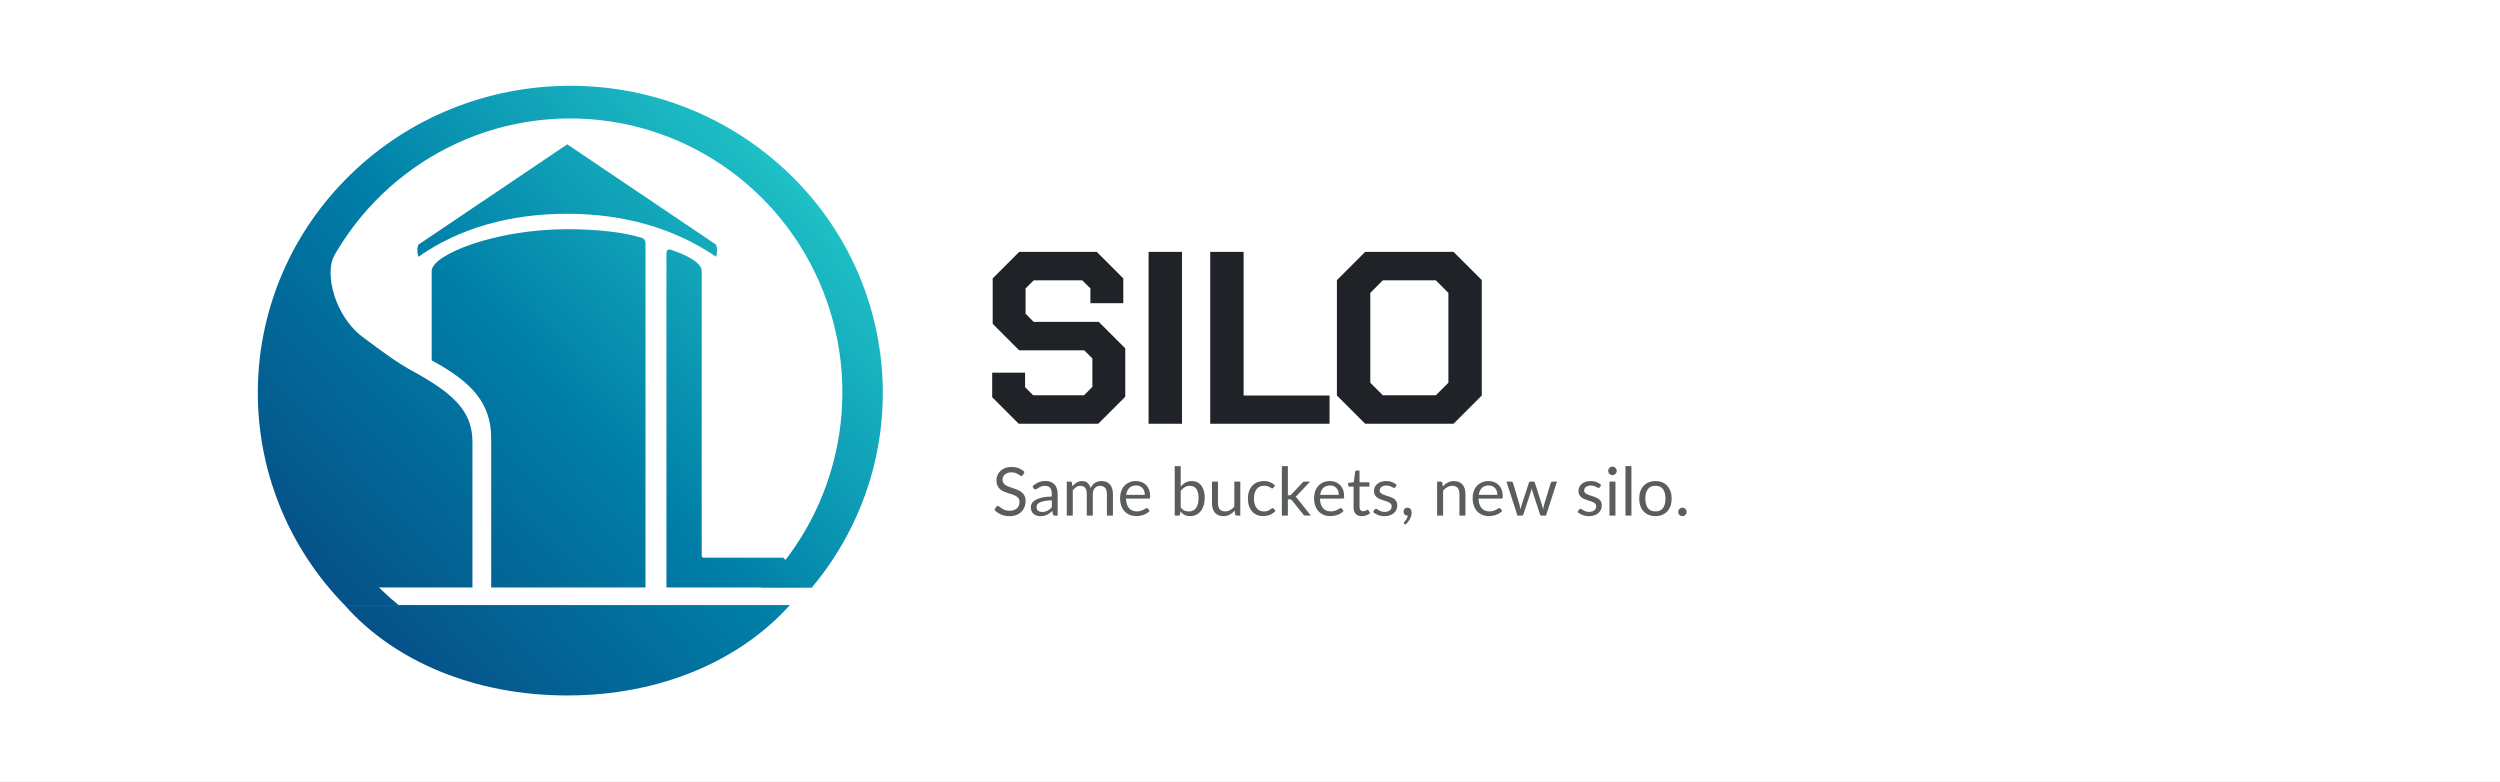
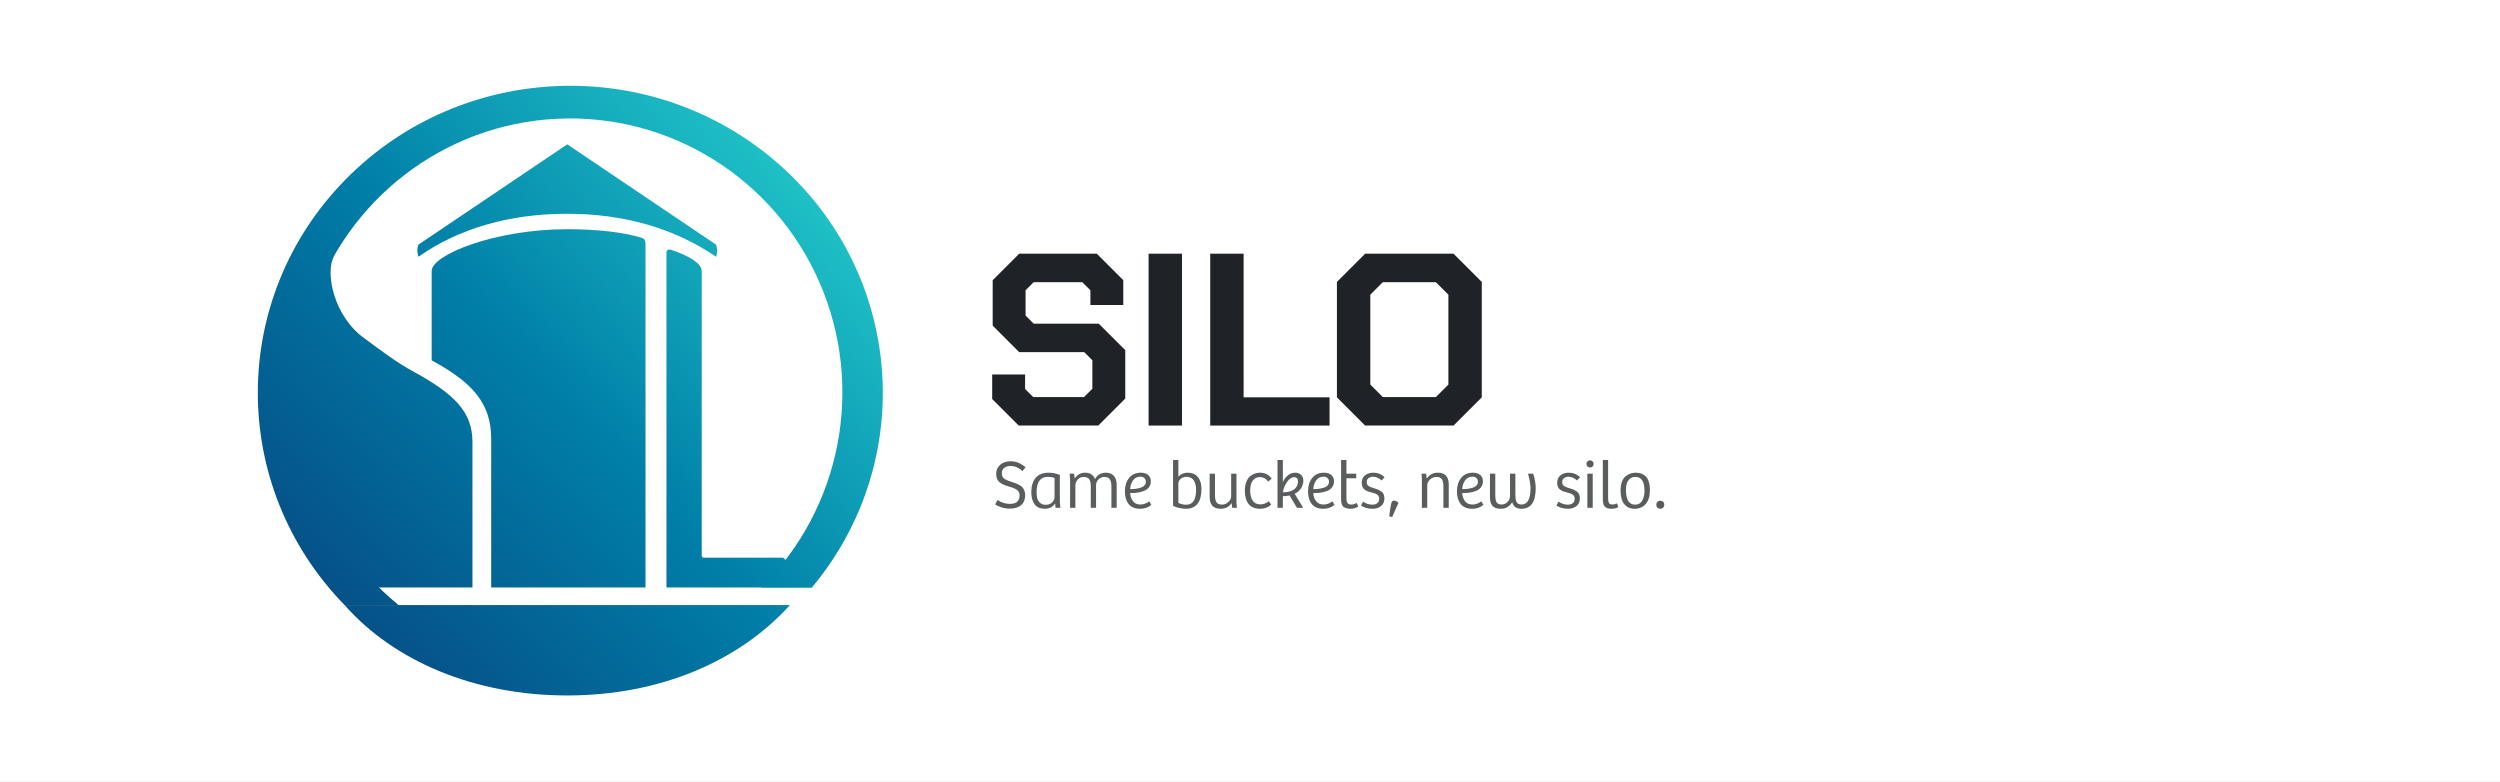
<svg xmlns="http://www.w3.org/2000/svg" viewBox="0 0 1600 500" width="1600" height="500" role="img" aria-label="silo">
  <rect width="1600" height="500" fill="#ffffff" />
  <g transform="translate(1.84,-100.93) scale(0.70546)">
    <defs>
      <linearGradient id="silo-color" x1="276" y1="720" x2="742" y2="286" gradientUnits="userSpaceOnUse">
        <stop offset="0" stop-color="#064A83" />
        <stop offset="0.5" stop-color="#007FA8" />
        <stop offset="1" stop-color="#22C7C9" />
      </linearGradient>
    </defs>
    <g fill="url(#silo-color)">
      <path d="       M 734 676       A 283.5 278.5 0 1 0 310 692       L 359 692       A 247 248.5 0 1 1 688 676       Z" />
      <path d="       M 300.57 375       C 292 390 300 430 328 450       C 343 461 357 472 374 481       C 410 501 426 517 426 544       L 426 676       L 336 676       C 308 647 286 608 274 565       C 262 522 263 479 272 439       C 278 413 286 389 300.57 375       Z" />
      <path d="       M 602 373       Q 602 368 607 370       C 619 374 634 381 634 389       L 634 647       Q 634 649 636 649       L 708 649       L 734 676       L 602 676       Z" />
      <path d="       M 310 692       L 714 692       C 668 743 596 774 512 774       C 428 774 355 743 310 692       Z" />
      <path d="       M 389 389       C 389 374 447 351 512 351       C 540 351 565 354 580 359       Q 583 360 583 364       L 583 676       L 443 676       L 443 541       C 443 509 426 490 389 470       Z" />
      <path d="       M 512 274       L 647 365       Q 649 370 647 376       C 609 350 563 337 512 337       C 460 337 414 350 377 376       Q 375 370 377 365       Z" />
    </g>
  </g>
-   <g transform="translate(635.00,161.20) scale(0.15714)">
+   <g transform="translate(635.00,162.36) scale(0.15714)">
    <g fill="#1f2328">
      <path id="silo-logo-s" d="M0 592V492H134V551L167 584H374L408 550V434L375 401H110L2 293V108L110 0H426L534 108V209H400V149L367 116H169L136 149V252L169 285H434L542 393V590L432 700H108Z" />
      <path id="silo-logo-i" d="M637 0H773V700H637Z" />
      <path id="silo-logo-l" d="M888 0H1024V585H1374V700H888Z" />
      <path id="silo-logo-o" d="M1404 585V115L1519 0H1879L1994 115V585L1879 700H1519ZM1807 584 1858 533V167L1807 116H1591L1540 167V533L1591 584Z" />
    </g>
  </g>
-   <g transform="translate(635.00,330)">
-     <path d="M20.70-27.97L19.69-25.99Q19.50-25.67 19.27-25.51Q19.05-25.35 18.73-25.35Q18.36-25.35 17.87-25.71Q17.37-26.08 16.63-26.52Q15.89-26.96 14.85-27.33Q13.80-27.69 12.32-27.69Q10.92-27.69 9.86-27.32Q8.79-26.94 8.07-26.29Q7.35-25.65 6.99-24.78Q6.62-23.91 6.62-22.90Q6.62-21.61 7.26-20.76Q7.89-19.91 8.93-19.31Q9.98-18.71 11.30-18.26Q12.62-17.82 14.01-17.35Q15.39-16.88 16.72-16.29Q18.04-15.70 19.08-14.79Q20.12-13.89 20.76-12.58Q21.39-11.27 21.39-9.35Q21.39-7.33 20.70-5.56Q20.02-3.78 18.69-2.47Q17.37-1.16 15.45-0.41Q13.52 0.34 11.07 0.34Q8.06 0.34 5.61-0.74Q3.16-1.83 1.42-3.68L2.62-5.65Q2.80-5.89 3.04-6.05Q3.29-6.21 3.59-6.21Q3.87-6.21 4.22-5.99Q4.58-5.76 5.03-5.42Q5.48-5.07 6.06-4.67Q6.64-4.26 7.39-3.91Q8.13-3.57 9.07-3.34Q10.02-3.12 11.20-3.12Q12.69-3.12 13.85-3.53Q15.01-3.93 15.81-4.68Q16.62-5.42 17.05-6.45Q17.48-7.48 17.48-8.75Q17.48-10.15 16.85-11.04Q16.21-11.93 15.18-12.53Q14.15-13.14 12.81-13.56Q11.48-13.98 10.11-14.42Q8.73-14.86 7.40-15.44Q6.06-16.02 5.03-16.94Q4-17.87 3.36-19.25Q2.73-20.64 2.73-22.68Q2.73-24.32 3.36-25.84Q4-27.37 5.21-28.55Q6.43-29.73 8.20-30.44Q9.98-31.15 12.28-31.15Q14.86-31.15 16.97-30.34Q19.09-29.52 20.70-27.97M38.16-5.29L38.16-9.80Q35.52-9.72 33.66-9.38Q31.80-9.05 30.63-8.51Q29.46-7.98 28.93-7.25Q28.40-6.51 28.40-5.61Q28.40-4.75 28.68-4.13Q28.96-3.50 29.44-3.11Q29.93-2.71 30.58-2.53Q31.24-2.34 31.99-2.34Q33-2.34 33.84-2.55Q34.68-2.75 35.42-3.14Q36.16-3.53 36.84-4.06Q37.52-4.60 38.16-5.29M26.49-17.48L25.80-18.71Q27.61-20.45 29.69-21.31Q31.78-22.17 34.31-22.17Q36.14-22.17 37.56-21.56Q38.98-20.96 39.95-19.89Q40.91-18.81 41.41-17.29Q41.90-15.76 41.90-13.93L41.90 0L40.20 0Q39.65 0 39.34-0.18Q39.04-0.37 38.87-0.90L38.44-2.97Q37.58-2.17 36.77-1.56Q35.95-0.95 35.05-0.53Q34.14-0.11 33.12 0.12Q32.10 0.34 30.85 0.34Q29.58 0.34 28.47-0.01Q27.35-0.37 26.52-1.08Q25.69-1.78 25.21-2.87Q24.73-3.96 24.73-5.44Q24.73-6.73 25.43-7.92Q26.14-9.12 27.73-10.04Q29.33-10.97 31.88-11.56Q34.44-12.15 38.16-12.23L38.16-13.93Q38.16-16.47 37.07-17.77Q35.97-19.07 33.86-19.07Q32.44-19.07 31.49-18.72Q30.53-18.36 29.83-17.92Q29.13-17.48 28.63-17.12Q28.12-16.77 27.63-16.77Q27.24-16.77 26.96-16.97Q26.68-17.18 26.49-17.48M51.58 0L47.73 0L47.73-21.78L50.03-21.78Q50.85-21.78 51.04-20.98L51.32-18.75Q52.52-20.23 54.03-21.18Q55.53-22.12 57.51-22.12Q59.71-22.12 61.07-20.90Q62.44-19.67 63.04-17.59Q63.51-18.77 64.25-19.63Q64.99-20.49 65.92-21.05Q66.84-21.61 67.89-21.87Q68.93-22.12 70-22.12Q71.72-22.12 73.07-21.58Q74.41-21.03 75.35-19.97Q76.28-18.92 76.78-17.38Q77.27-15.85 77.27-13.87L77.27 0L73.42 0L73.42-13.87Q73.42-16.43 72.30-17.75Q71.19-19.07 69.08-19.07Q68.13-19.07 67.28-18.74Q66.44-18.40 65.79-17.76Q65.15-17.11 64.77-16.14Q64.39-15.16 64.39-13.87L64.39 0L60.54 0L60.54-13.87Q60.54-16.49 59.49-17.78Q58.44-19.07 56.42-19.07Q55-19.07 53.79-18.31Q52.59-17.54 51.58-16.23L51.58 0M85.76-13.27L97.67-13.27Q97.67-14.60 97.30-15.71Q96.92-16.81 96.20-17.62Q95.48-18.43 94.45-18.87Q93.42-19.31 92.11-19.31Q89.35-19.31 87.75-17.71Q86.15-16.10 85.76-13.27M99.70-4.45L100.77-3.05Q100.06-2.19 99.07-1.56Q98.08-0.92 96.95-0.52Q95.83-0.11 94.62 0.10Q93.42 0.30 92.23 0.30Q89.98 0.30 88.07-0.46Q86.17-1.23 84.79-2.70Q83.40-4.17 82.62-6.34Q81.85-8.51 81.85-11.33Q81.85-13.61 82.55-15.59Q83.25-17.57 84.56-19.02Q85.87-20.47 87.76-21.30Q89.66-22.12 92.02-22.12Q93.98-22.12 95.64-21.47Q97.31-20.81 98.52-19.58Q99.74-18.34 100.43-16.52Q101.11-14.71 101.11-12.38Q101.11-11.48 100.92-11.18Q100.73-10.88 100.19-10.88L85.63-10.88Q85.70-8.82 86.20-7.29Q86.71-5.76 87.61-4.74Q88.52-3.72 89.76-3.21Q91.01-2.71 92.56-2.71Q94-2.71 95.04-3.04Q96.08-3.38 96.84-3.76Q97.59-4.15 98.09-4.48Q98.60-4.82 98.96-4.82Q99.44-4.82 99.70-4.45M120.66-15.78L120.66-5.25Q121.71-3.83 122.97-3.25Q124.23-2.67 125.73-2.67Q128.81-2.67 130.44-4.84Q132.07-7.01 132.07-11.31Q132.07-15.31 130.62-17.19Q129.17-19.07 126.48-19.07Q124.61-19.07 123.23-18.21Q121.84-17.35 120.66-15.78M120.66-31.67L120.66-18.64Q122.03-20.23 123.76-21.18Q125.50-22.12 127.75-22.12Q129.67-22.12 131.20-21.39Q132.74-20.66 133.82-19.27Q134.89-17.89 135.46-15.91Q136.03-13.93 136.03-11.46Q136.03-8.82 135.39-6.64Q134.74-4.47 133.53-2.93Q132.31-1.40 130.57-0.55Q128.83 0.30 126.66 0.30Q124.51 0.30 123.03-0.51Q121.56-1.31 120.46-2.80L120.27-0.82Q120.10 0 119.28 0L116.81 0L116.81-31.67L120.66-31.67M154.97-21.78L158.80-21.78L158.80 0L156.52 0Q155.70 0 155.49-0.80L155.19-3.14Q153.77-1.57 152-0.61Q150.24 0.34 147.96 0.34Q146.18 0.34 144.81-0.25Q143.45-0.84 142.52-1.91Q141.60-2.99 141.14-4.52Q140.67-6.04 140.67-7.89L140.67-21.78L144.50-21.78L144.50-7.89Q144.50-5.42 145.63-4.06Q146.76-2.71 149.08-2.71Q150.78-2.71 152.25-3.52Q153.72-4.32 154.97-5.74L154.97-21.78M181.03-19.29L180.02-17.91Q179.85-17.67 179.68-17.54Q179.50-17.42 179.20-17.42Q178.88-17.42 178.49-17.68Q178.11-17.95 177.54-18.28Q176.97-18.60 176.14-18.87Q175.31-19.14 174.11-19.14Q172.49-19.14 171.27-18.57Q170.04-18 169.22-16.92Q168.39-15.85 167.97-14.32Q167.55-12.79 167.55-10.90Q167.55-8.92 168-7.39Q168.45-5.85 169.28-4.81Q170.11-3.76 171.28-3.21Q172.45-2.67 173.91-2.67Q175.31-2.67 176.21-3Q177.12-3.33 177.71-3.74Q178.30-4.15 178.70-4.48Q179.09-4.82 179.48-4.82Q179.96-4.82 180.21-4.45L181.29-3.05Q180.58-2.17 179.68-1.55Q178.77-0.92 177.73-0.51Q176.69-0.09 175.55 0.11Q174.41 0.30 173.23 0.30Q171.18 0.30 169.43-0.45Q167.68-1.20 166.39-2.63Q165.10-4.06 164.37-6.15Q163.64-8.23 163.64-10.90Q163.64-13.33 164.31-15.39Q164.99-17.46 166.29-18.95Q167.59-20.45 169.50-21.29Q171.40-22.12 173.87-22.12Q176.17-22.12 177.92-21.38Q179.68-20.64 181.03-19.29M185.39-31.67L189.24-31.67L189.24-13.03L190.23-13.03Q190.66-13.03 190.95-13.15Q191.24-13.27 191.56-13.63L198.44-21.01Q198.75-21.37 199.08-21.58Q199.41-21.78 199.97-21.78L203.43-21.78L195.41-13.24Q194.83-12.51 194.17-12.10Q194.55-11.85 194.87-11.51Q195.18-11.18 195.46-10.75L203.97 0L200.55 0Q200.06 0 199.70-0.16Q199.35-0.32 199.09-0.75L191.93-9.68Q191.61-10.13 191.30-10.27Q190.98-10.41 190.34-10.41L189.24-10.41L189.24 0L185.39 0L185.39-31.67M209.90-13.27L221.82-13.27Q221.82-14.60 221.44-15.71Q221.06-16.81 220.34-17.62Q219.62-18.43 218.59-18.87Q217.56-19.31 216.25-19.31Q213.50-19.31 211.89-17.71Q210.29-16.10 209.90-13.27M223.84-4.45L224.91-3.05Q224.20-2.19 223.21-1.56Q222.22-0.92 221.10-0.52Q219.97-0.11 218.76 0.10Q217.56 0.30 216.38 0.30Q214.12 0.30 212.22-0.46Q210.31-1.23 208.93-2.70Q207.54-4.17 206.77-6.34Q205.99-8.51 205.99-11.33Q205.99-13.61 206.69-15.59Q207.39-17.57 208.70-19.02Q210.01-20.47 211.90-21.30Q213.80-22.12 216.16-22.12Q218.12-22.12 219.78-21.47Q221.45-20.81 222.66-19.58Q223.88-18.34 224.57-16.52Q225.26-14.71 225.26-12.38Q225.26-11.48 225.06-11.18Q224.87-10.88 224.33-10.88L209.78-10.88Q209.84-8.82 210.35-7.29Q210.85-5.76 211.75-4.74Q212.66-3.72 213.90-3.21Q215.15-2.71 216.70-2.71Q218.14-2.71 219.18-3.04Q220.22-3.38 220.98-3.76Q221.73-4.15 222.23-4.48Q222.74-4.82 223.11-4.82Q223.58-4.82 223.84-4.45M236.63 0.34Q234.05 0.34 232.66-1.10Q231.28-2.54 231.28-5.25L231.28-18.58L228.65-18.58Q228.31-18.58 228.07-18.78Q227.84-18.98 227.84-19.41L227.84-20.94L231.40-21.39L232.29-28.12Q232.35-28.44 232.58-28.65Q232.80-28.85 233.17-28.85L235.10-28.85L235.10-21.35L241.40-21.35L241.40-18.58L235.10-18.58L235.10-5.50Q235.10-4.13 235.77-3.46Q236.44-2.80 237.49-2.80Q238.09-2.80 238.53-2.96Q238.97-3.12 239.30-3.31Q239.62-3.50 239.84-3.67Q240.07-3.83 240.24-3.83Q240.54-3.83 240.78-3.46L241.90-1.63Q240.91-0.71 239.51-0.18Q238.11 0.34 236.63 0.34M258.90-19.59L258.04-18.19Q257.79-17.72 257.25-17.72Q256.93-17.72 256.52-17.95Q256.11-18.19 255.52-18.48Q254.93-18.77 254.11-19.02Q253.29-19.26 252.17-19.26Q251.21-19.26 250.43-19.02Q249.66-18.77 249.11-18.34Q248.56-17.91 248.27-17.34Q247.98-16.77 247.98-16.10Q247.98-15.27 248.46-14.71Q248.95-14.15 249.74-13.74Q250.54-13.33 251.55-13.02Q252.56-12.71 253.62-12.35Q254.69-12 255.70-11.57Q256.71-11.14 257.51-10.49Q258.30-9.85 258.78-8.91Q259.27-7.98 259.27-6.67Q259.27-5.16 258.73-3.88Q258.19-2.60 257.14-1.67Q256.09-0.73 254.56-0.19Q253.03 0.34 251.03 0.34Q248.76 0.34 246.91-0.40Q245.06-1.14 243.77-2.30L244.67-3.76Q244.84-4.04 245.08-4.19Q245.31-4.34 245.68-4.34Q246.07-4.34 246.50-4.04Q246.93-3.74 247.54-3.38Q248.15-3.01 249.03-2.71Q249.92-2.41 251.23-2.41Q252.35-2.41 253.18-2.70Q254.02-2.99 254.58-3.48Q255.14-3.98 255.41-4.62Q255.68-5.27 255.68-6Q255.68-6.90 255.19-7.49Q254.71-8.08 253.92-8.50Q253.12-8.92 252.10-9.23Q251.08-9.55 250.01-9.89Q248.95-10.23 247.93-10.67Q246.91-11.12 246.11-11.78Q245.31-12.45 244.83-13.43Q244.35-14.41 244.35-15.80Q244.35-17.05 244.86-18.20Q245.38-19.35 246.37-20.22Q247.36-21.09 248.80-21.61Q250.24-22.12 252.09-22.12Q254.24-22.12 255.95-21.45Q257.66-20.77 258.90-19.59M264.39 5.83L263.74 5.20Q263.57 5.05 263.50 4.92Q263.44 4.79 263.44 4.60Q263.44 4.45 263.54 4.30Q263.63 4.15 263.76 4.02Q263.98 3.78 264.31 3.40Q264.64 3.01 264.99 2.48Q265.33 1.96 265.62 1.32Q265.91 0.69 266.04-0.02Q265.98 0 265.90 0Q265.83 0 265.76 0Q264.64 0 263.94-0.74Q263.25-1.48 263.25-2.64Q263.25-3.66 263.94-4.36Q264.64-5.07 265.80-5.07Q266.45-5.07 266.94-4.84Q267.44-4.60 267.77-4.18Q268.11-3.76 268.28-3.21Q268.45-2.67 268.45-2.02Q268.45-1.05 268.18-0.01Q267.91 1.03 267.38 2.05Q266.86 3.07 266.11 4.04Q265.35 5.01 264.39 5.83M288.06-20.98L288.36-18.62Q289.07-19.41 289.86-20.06Q290.66-20.70 291.55-21.17Q292.44-21.63 293.44-21.88Q294.44-22.12 295.60-22.12Q297.39-22.12 298.75-21.53Q300.12-20.94 301.03-19.86Q301.95-18.77 302.42-17.24Q302.89-15.72 302.89-13.87L302.89 0L299.04 0L299.04-13.87Q299.04-16.34 297.91-17.71Q296.79-19.07 294.49-19.07Q292.79-19.07 291.31-18.25Q289.84-17.44 288.59-16.04L288.59 0L284.75 0L284.75-21.78L287.05-21.78Q287.86-21.78 288.06-20.98M311.41-13.27L323.32-13.27Q323.32-14.60 322.94-15.71Q322.56-16.81 321.84-17.62Q321.12-18.43 320.09-18.87Q319.06-19.31 317.75-19.31Q315-19.31 313.39-17.71Q311.79-16.10 311.41-13.27M325.34-4.45L326.41-3.05Q325.70-2.19 324.71-1.56Q323.73-0.92 322.60-0.52Q321.47-0.11 320.26 0.10Q319.06 0.30 317.88 0.30Q315.62 0.30 313.72-0.46Q311.81-1.23 310.43-2.70Q309.04-4.17 308.27-6.34Q307.49-8.51 307.49-11.33Q307.49-13.61 308.19-15.59Q308.89-17.57 310.20-19.02Q311.51-20.47 313.41-21.30Q315.30-22.12 317.66-22.12Q319.62-22.12 321.29-21.47Q322.95-20.81 324.17-19.58Q325.38-18.34 326.07-16.52Q326.76-14.71 326.76-12.38Q326.76-11.48 326.56-11.18Q326.37-10.88 325.83-10.88L311.28-10.88Q311.34-8.82 311.85-7.29Q312.35-5.76 313.26-4.74Q314.16-3.72 315.41-3.21Q316.65-2.71 318.20-2.71Q319.64-2.71 320.68-3.04Q321.73-3.38 322.48-3.76Q323.23-4.15 323.74-4.48Q324.24-4.82 324.61-4.82Q325.08-4.82 325.34-4.45M358.60-21.78L361.48-21.78L354.43 0L351.40 0Q350.84 0 350.62-0.73L345.81-15.50Q345.63-16 345.53-16.50Q345.42-17.01 345.31-17.50Q345.20-17.01 345.10-16.50Q344.99-16 344.82-15.48L339.92-0.73Q339.72 0 339.06 0L336.17 0L329.12-21.78L332.13-21.78Q332.58-21.78 332.90-21.54Q333.21-21.31 333.31-20.98L337.49-6.97Q337.85-5.42 338.07-4.04Q338.26-4.75 338.46-5.48Q338.67-6.21 338.90-6.97L343.51-21.07Q343.61-21.39 343.88-21.61Q344.15-21.82 344.54-21.82L346.21-21.82Q346.64-21.82 346.92-21.61Q347.20-21.39 347.31-21.07L351.80-6.97Q352.04-6.21 352.23-5.48Q352.43-4.75 352.60-4.04Q352.71-4.75 352.87-5.47Q353.03-6.19 353.22-6.97L357.48-20.98Q357.59-21.33 357.89-21.55Q358.19-21.78 358.60-21.78M389.77-19.59L388.91-18.19Q388.66-17.72 388.12-17.72Q387.80-17.72 387.39-17.95Q386.98-18.19 386.39-18.48Q385.80-18.77 384.98-19.02Q384.16-19.26 383.04-19.26Q382.08-19.26 381.30-19.02Q380.53-18.77 379.98-18.34Q379.43-17.91 379.14-17.34Q378.85-16.77 378.85-16.10Q378.85-15.27 379.34-14.71Q379.82-14.15 380.61-13.74Q381.41-13.33 382.42-13.02Q383.43-12.71 384.50-12.35Q385.56-12 386.57-11.57Q387.58-11.14 388.38-10.49Q389.17-9.85 389.66-8.91Q390.14-7.98 390.14-6.67Q390.14-5.16 389.60-3.88Q389.06-2.60 388.01-1.67Q386.96-0.73 385.43-0.19Q383.90 0.34 381.90 0.34Q379.63 0.34 377.78-0.40Q375.93-1.14 374.64-2.30L375.54-3.76Q375.71-4.04 375.95-4.19Q376.19-4.34 376.55-4.34Q376.94-4.34 377.37-4.04Q377.80-3.74 378.41-3.38Q379.02-3.01 379.91-2.71Q380.79-2.41 382.10-2.41Q383.22-2.41 384.05-2.70Q384.89-2.99 385.45-3.48Q386.01-3.98 386.28-4.62Q386.55-5.27 386.55-6Q386.55-6.90 386.06-7.49Q385.58-8.08 384.79-8.50Q383.99-8.92 382.97-9.23Q381.95-9.55 380.88-9.89Q379.82-10.23 378.80-10.67Q377.78-11.12 376.98-11.78Q376.19-12.45 375.70-13.43Q375.22-14.41 375.22-15.80Q375.22-17.05 375.73-18.20Q376.25-19.35 377.24-20.22Q378.23-21.09 379.67-21.61Q381.11-22.12 382.96-22.12Q385.11-22.12 386.82-21.45Q388.53-20.77 389.77-19.59M395.06-21.78L398.89-21.78L398.89 0L395.06 0L395.06-21.78M399.71-28.62Q399.71-28.06 399.48-27.57Q399.26-27.09 398.88-26.71Q398.50-26.34 398-26.12Q397.49-25.91 396.93-25.91Q396.37-25.91 395.89-26.12Q395.41-26.34 395.04-26.71Q394.68-27.09 394.46-27.57Q394.25-28.06 394.25-28.62Q394.25-29.18 394.46-29.68Q394.68-30.19 395.04-30.56Q395.41-30.94 395.89-31.15Q396.37-31.37 396.93-31.37Q397.49-31.37 398-31.15Q398.50-30.94 398.88-30.56Q399.26-30.19 399.48-29.68Q399.71-29.18 399.71-28.62M405.30-31.67L409.12-31.67L409.12 0L405.30 0L405.30-31.67M424.50-22.12Q426.88-22.12 428.80-21.33Q430.71-20.53 432.06-19.07Q433.42-17.61 434.14-15.53Q434.86-13.46 434.86-10.90Q434.86-8.32 434.14-6.26Q433.42-4.19 432.06-2.73Q430.71-1.27 428.80-0.48Q426.88 0.30 424.50 0.30Q422.09 0.30 420.16-0.48Q418.24-1.27 416.89-2.73Q415.53-4.19 414.81-6.26Q414.09-8.32 414.09-10.90Q414.09-13.46 414.81-15.53Q415.53-17.61 416.89-19.07Q418.24-20.53 420.16-21.33Q422.09-22.12 424.50-22.12M424.50-2.69Q427.72-2.69 429.31-4.85Q430.90-7.01 430.90-10.88Q430.90-14.77 429.31-16.94Q427.72-19.11 424.50-19.11Q422.86-19.11 421.65-18.55Q420.43-18 419.63-16.94Q418.82-15.89 418.42-14.35Q418.02-12.81 418.02-10.88Q418.02-7.01 419.63-4.85Q421.23-2.69 424.50-2.69M439.05-2.37Q439.05-2.92 439.26-3.42Q439.46-3.91 439.81-4.28Q440.17-4.64 440.66-4.86Q441.16-5.07 441.72-5.07Q442.28-5.07 442.77-4.86Q443.27-4.64 443.63-4.28Q444-3.91 444.21-3.42Q444.43-2.92 444.43-2.37Q444.43-1.78 444.21-1.30Q444-0.82 443.63-0.45Q443.27-0.09 442.77 0.12Q442.28 0.32 441.72 0.32Q441.16 0.32 440.66 0.12Q440.17-0.09 439.81-0.45Q439.46-0.82 439.26-1.30Q439.05-1.78 439.05-2.37" fill="#5a5d5e" />
+   <g transform="translate(635.00,325)">
+     <path d="M1.94-2.16L3.39-5.02Q7.08-2.51 11.35-2.51Q17.51-2.51 17.51-7.92Q17.51-10.30 15.84-11.48Q14.17-12.67 10.91-13.55Q9.02-14.08 7.77-14.59Q6.51-15.09 5.19-15.99Q3.87-16.90 3.21-18.33Q2.55-19.76 2.55-21.69Q2.55-25.34 5.13-27.57Q7.70-29.79 11.84-29.79Q14.65-29.79 17.16-28.67Q19.67-27.54 21.34-25.87L19.40-23.54Q15.62-26.80 11.79-26.80Q9.55-26.80 7.85-25.67Q6.16-24.55 6.16-22.04Q6.16-19.71 7.79-18.59Q9.42-17.47 12.94-16.41Q14.43-15.93 15.38-15.58Q16.32-15.22 17.53-14.52Q18.74-13.82 19.43-13.02Q20.11-12.23 20.61-10.93Q21.12-9.64 21.12-8.05Q21.12-3.96 18.52-1.72Q15.93 0.53 11.26 0.53Q8.40 0.53 5.72-0.37Q3.04-1.28 1.94-2.16M43.30-21.08L43.30-3.83L43.65 0L40.57 0L40.30-2.60L40.17-2.64Q37.93 0.62 33.75 0.62Q29.30 0.62 27.17-2.20Q25.04-5.02 25.04-9.99Q25.04-15.93 27.85-19.21Q30.67-22.48 36.08-22.48Q39.56-22.48 43.30-21.08M39.91-6.95L39.91-19.05Q38.24-19.80 35.51-19.80Q28.42-19.80 28.42-9.86Q28.42-7.70 28.86-6.05Q29.30-4.40 30.67-3.17Q32.03-1.94 34.19-1.94Q36.83-1.94 38.37-3.45Q39.91-4.97 39.91-6.95M53.24-14.30L53.24 0L49.85 0L49.85-18.57L49.54-21.87L52.40-21.87L52.80-18.74Q55.18-22.48 59.53-22.48Q64.15-22.48 65.82-18.39Q66.84-20.37 68.66-21.43Q70.49-22.48 72.64-22.48Q76.03-22.48 77.86-20.48Q79.68-18.48 79.68-14.74L79.68 0L76.30 0L76.30-13.82Q76.30-16.59 75.35-18.17Q74.40-19.76 71.76-19.76Q69.56-19.76 68.02-18.17Q66.48-16.59 66.48-14.52L66.48 0L63.10 0L63.10-13.77Q63.10-15 62.94-15.93Q62.79-16.85 62.37-17.80Q61.95-18.74 60.98-19.25Q60.02-19.76 58.56-19.76Q56.28-19.76 54.76-18.11Q53.24-16.46 53.24-14.30M95.13-22.48Q98.16-22.48 99.86-20.99Q101.55-19.49 101.55-17.03Q101.55-14.74 100.32-13.13Q99.09-11.53 97.06-10.78Q95.04-10.03 93.21-9.75Q91.39-9.46 89.45-9.46Q89.23-9.46 88.86-9.48Q88.48-9.50 88.31-9.50Q88.44-6.42 90.07-4.27Q91.70-2.11 94.91-2.11Q97.81-2.11 100.54-4.14L101.86-1.89Q98.87 0.62 94.69 0.62Q89.76 0.62 87.34-2.40Q84.92-5.41 84.92-10.60Q84.92-15.71 87.60-19.10Q90.29-22.48 95.13-22.48M98.34-16.63Q98.34-18.17 97.39-19.05Q96.45-19.93 94.95-19.93Q91.74-19.93 90.09-17.51Q88.44-15.09 88.31-12.01Q88.44-12.01 88.73-11.99Q89.01-11.97 89.19-11.97Q90.55-11.97 91.92-12.17Q93.28-12.36 94.84-12.80Q96.40-13.24 97.37-14.23Q98.34-15.22 98.34-16.63M115.76-1.32L115.76-30.58L119.15-30.58L119.15-19.93Q121.44-22.48 125.18-22.48Q129.27-22.48 131.60-19.71Q133.94-16.94 133.94-12.10Q133.94-5.76 131.41-2.57Q128.88 0.62 124.17 0.62Q121.97 0.62 119.53 0.07Q117.08-0.48 115.76-1.32M119.15-15.49L119.15-3.21Q121.26-1.98 124.21-1.98Q130.50-1.98 130.50-11.57Q130.50-12.98 130.24-14.30Q129.98-15.62 129.36-16.94Q128.74-18.26 127.45-19.05Q126.15-19.84 124.34-19.84Q122.23-19.84 120.69-18.59Q119.15-17.34 119.15-15.49M152.94-7.35L152.94-21.87L156.33-21.87L156.33-3.21L156.64 0L153.60 0L153.25-2.99L153.16-2.99Q150.83 0.62 146.26 0.62Q139.17 0.62 139.17-6.91L139.17-21.87L142.60-21.87L142.60-7.88Q142.60-5.06 143.53-3.56Q144.45-2.07 147.14-2.07Q149.38-2.07 151.16-3.74Q152.94-5.41 152.94-7.35M171.69-2.20Q174.55-2.20 177.10-4.22L178.55-1.98Q175.69 0.62 171.42 0.62Q166.67 0.62 164.19-2.35Q161.70-5.32 161.70-10.96Q161.70-14.12 162.60-16.50Q163.50-18.88 164.98-20.11Q166.45-21.34 168.04-21.91Q169.62-22.48 171.29-22.48Q176.31-22.48 178.90-18.61L176.62-16.81Q174.46-19.67 171.34-19.67Q168.52-19.67 166.83-17.51Q165.13-15.36 165.13-11.09Q165.13-6.95 166.72-4.58Q168.30-2.20 171.69-2.20M199.14-17.25Q199.14-15.05 197.82-12.72Q196.50-10.38 193.60-8.98L199.06 0L195.05 0L190.34-7.88Q188.23-7.44 186.03-7.44L186.03 0L182.60 0L182.60-30.58L186.03-30.58L186.03-16.32Q187-18.83 189.09-20.66Q191.18-22.48 193.95-22.48Q196.20-22.48 197.67-21.14Q199.14-19.80 199.14-17.25M195.71-16.90Q195.71-18.22 195.05-18.92Q194.39-19.62 193.25-19.62Q190.87-19.62 188.72-16.54Q186.56-13.46 186.03-9.94Q190.52-9.86 193.12-11.73Q195.71-13.60 195.71-16.90M212.34-22.48Q215.38-22.48 217.07-20.99Q218.77-19.49 218.77-17.03Q218.77-14.74 217.54-13.13Q216.30-11.53 214.28-10.78Q212.26-10.03 210.43-9.75Q208.60-9.46 206.67-9.46Q206.45-9.46 206.07-9.48Q205.70-9.50 205.52-9.50Q205.66-6.42 207.28-4.27Q208.91-2.11 212.12-2.11Q215.03-2.11 217.76-4.14L219.08-1.89Q216.08 0.62 211.90 0.62Q206.98 0.62 204.56-2.40Q202.14-5.41 202.14-10.60Q202.14-15.71 204.82-19.10Q207.50-22.48 212.34-22.48M215.56-16.63Q215.56-18.17 214.61-19.05Q213.66-19.93 212.17-19.93Q208.96-19.93 207.31-17.51Q205.66-15.09 205.52-12.01Q205.66-12.01 205.94-11.99Q206.23-11.97 206.40-11.97Q207.77-11.97 209.13-12.17Q210.50-12.36 212.06-12.80Q213.62-13.24 214.59-14.23Q215.56-15.22 215.56-16.63M223.30-5.98L223.30-30.58L226.73-30.58L226.73-21.87L232.98-21.87L232.98-18.92L226.73-18.92L226.73-5.90Q226.73-3.78 227.52-2.93Q228.32-2.07 229.94-2.07Q231.48-2.07 233.29-3.12L234.30-0.84Q232.19 0.62 229.33 0.62Q227.66 0.62 226.47 0.20Q225.28-0.22 224.66-0.77Q224.05-1.32 223.74-2.31Q223.43-3.30 223.37-4.03Q223.30-4.75 223.30-5.98M236.02-1.50L237.34-3.96Q240.15-2.02 243.32-2.02Q245.26-2.02 246.47-2.97Q247.68-3.92 247.68-5.76Q247.68-7.52 246.53-8.36Q245.39-9.20 243.14-9.72Q241.60-10.08 240.59-10.45Q239.58-10.82 238.55-11.53Q237.51-12.23 237.01-13.33Q236.50-14.43 236.50-16.02Q236.50-19.14 238.63-20.81Q240.77-22.48 243.85-22.48Q248.20-22.48 251.15-19.54L249.17-17.51Q246.66-19.89 243.72-19.89Q242.09-19.89 240.90-19.03Q239.71-18.17 239.71-16.50Q239.71-15.58 240.04-14.92Q240.37-14.26 241.16-13.79Q241.96-13.33 242.53-13.13Q243.10-12.94 244.38-12.54Q246-12.06 246.84-11.70Q247.68-11.35 248.82-10.63Q249.96-9.90 250.49-8.78Q251.02-7.66 251.02-6.07Q251.02-2.90 248.91-1.14Q246.80 0.62 243.36 0.62Q240.94 0.62 238.92-0.07Q236.90-0.75 236.02-1.50M260.04-3.21L255.95 5.94L254.10 5.37Q254.76 0 255.29-2.33Q255.55-3.56 255.95-4.09Q256.34-4.62 257.09-4.62Q258.63-4.62 260.04-3.21M278.43-14.34L278.43 0L275 0L275-18.57L274.78-21.87L277.73-21.87L278.12-18.70Q280.68-22.48 285.21-22.48Q288.64-22.48 290.42-20.57Q292.20-18.66 292.20-14.92L292.20 0L288.77 0L288.77-13.86Q288.77-16.68 287.85-18.22Q286.92-19.76 284.37-19.76Q281.91-19.76 280.17-18.08Q278.43-16.41 278.43-14.34M307.65-22.48Q310.68-22.48 312.38-20.99Q314.07-19.49 314.07-17.03Q314.07-14.74 312.84-13.13Q311.61-11.53 309.58-10.78Q307.56-10.03 305.73-9.75Q303.91-9.46 301.97-9.46Q301.75-9.46 301.38-9.48Q301-9.50 300.83-9.50Q300.96-6.42 302.59-4.27Q304.22-2.11 307.43-2.11Q310.33-2.11 313.06-4.14L314.38-1.89Q311.39 0.62 307.21 0.62Q302.28 0.62 299.86-2.40Q297.44-5.41 297.44-10.60Q297.44-15.71 300.12-19.10Q302.81-22.48 307.65-22.48M310.86-16.63Q310.86-18.17 309.91-19.05Q308.97-19.93 307.47-19.93Q304.26-19.93 302.61-17.51Q300.96-15.09 300.83-12.01Q300.96-12.01 301.25-11.99Q301.53-11.97 301.71-11.97Q303.07-11.97 304.44-12.17Q305.80-12.36 307.36-12.80Q308.92-13.24 309.89-14.23Q310.86-15.22 310.86-16.63M342.94-21.87L346.28-21.87Q347.86-16.50 347.86-12.67Q347.86 0.62 338.67 0.62Q333.92 0.62 332.82-3.61Q330.22 0.62 325.47 0.62Q321.90 0.62 320.23-1.19Q318.56-2.99 318.56-6.78L318.56-21.87L321.99-21.87L321.99-8.58Q321.99-7.30 322.04-6.56Q322.08-5.81 322.30-4.84Q322.52-3.87 322.92-3.37Q323.31-2.86 324.08-2.49Q324.85-2.11 326-2.11Q328.24-2.11 329.82-3.74Q331.41-5.37 331.41-7.52L331.41-21.87L334.84-21.87L334.84-8.45Q334.84-6.95 334.95-6.03Q335.06-5.10 335.41-4.09Q335.76-3.08 336.60-2.60Q337.44-2.11 338.76-2.11Q344.52-2.11 344.52-12.50Q344.52-16.10 342.94-21.87M361.11-1.50L362.43-3.96Q365.24-2.02 368.41-2.02Q370.35-2.02 371.56-2.97Q372.77-3.92 372.77-5.76Q372.77-7.52 371.62-8.36Q370.48-9.20 368.24-9.72Q366.70-10.08 365.68-10.45Q364.67-10.82 363.64-11.53Q362.60-12.23 362.10-13.33Q361.59-14.43 361.59-16.02Q361.59-19.14 363.73-20.81Q365.86-22.48 368.94-22.48Q373.30-22.48 376.24-19.54L374.26-17.51Q371.76-19.89 368.81-19.89Q367.18-19.89 365.99-19.03Q364.80-18.17 364.80-16.50Q364.80-15.58 365.13-14.92Q365.46-14.26 366.26-13.79Q367.05-13.33 367.62-13.13Q368.19-12.94 369.47-12.54Q371.10-12.06 371.93-11.70Q372.77-11.35 373.91-10.63Q375.06-9.90 375.58-8.78Q376.11-7.66 376.11-6.07Q376.11-2.90 374-1.14Q371.89 0.62 368.46 0.62Q366.04 0.62 364.01-0.07Q361.99-0.75 361.11-1.50M384.34-21.87L384.34 0L380.91 0L380.91-21.87L384.34-21.87M380.34-28.12Q380.34-29.08 381-29.74Q381.66-30.40 382.62-30.40Q383.59-30.40 384.25-29.74Q384.91-29.08 384.91-28.12Q384.91-27.10 384.25-26.44Q383.59-25.78 382.58-25.78Q381.61-25.78 380.97-26.44Q380.34-27.10 380.34-28.12M390.81-5.68L390.81-30.58L394.20-30.58L394.20-6.16Q394.20-3.92 394.77-3.01Q395.34-2.11 396.97-2.11Q398.42-2.11 399.92-2.86L400.71-0.48Q399.04 0.62 396.22 0.62Q394.72 0.62 393.67 0.22Q392.61-0.18 392.08-0.73Q391.56-1.28 391.25-2.22Q390.94-3.17 390.87-3.89Q390.81-4.62 390.81-5.68M411.49-2.02Q414.48-2.02 415.98-4.49Q417.47-6.95 417.47-10.82Q417.47-19.80 411.66-19.80Q408.67-19.80 407.13-17.53Q405.59-15.27 405.59-11.53Q405.59-2.02 411.49-2.02M402.16-11.09Q402.16-14.34 403.04-16.68Q403.92-19.01 405.44-20.22Q406.96-21.43 408.54-21.96Q410.12-22.48 411.93-22.48Q413.03-22.48 414.04-22.31Q415.05-22.13 416.39-21.47Q417.74-20.81 418.68-19.71Q419.63-18.61 420.29-16.50Q420.95-14.39 420.95-11.57Q420.95-5.46 418.26-2.42Q415.58 0.62 411.18 0.62Q406.91 0.62 404.54-2.33Q402.16-5.28 402.16-11.09M425.04-1.98Q425.04-3.08 425.74-3.81Q426.45-4.53 427.55-4.53Q428.74-4.53 429.44-3.85Q430.14-3.17 430.14-2.02Q430.14-0.88 429.46-0.15Q428.78 0.57 427.68 0.57Q426.45 0.57 425.74-0.11Q425.04-0.79 425.04-1.98" fill="#5a5d5e" />
  </g>
</svg>
